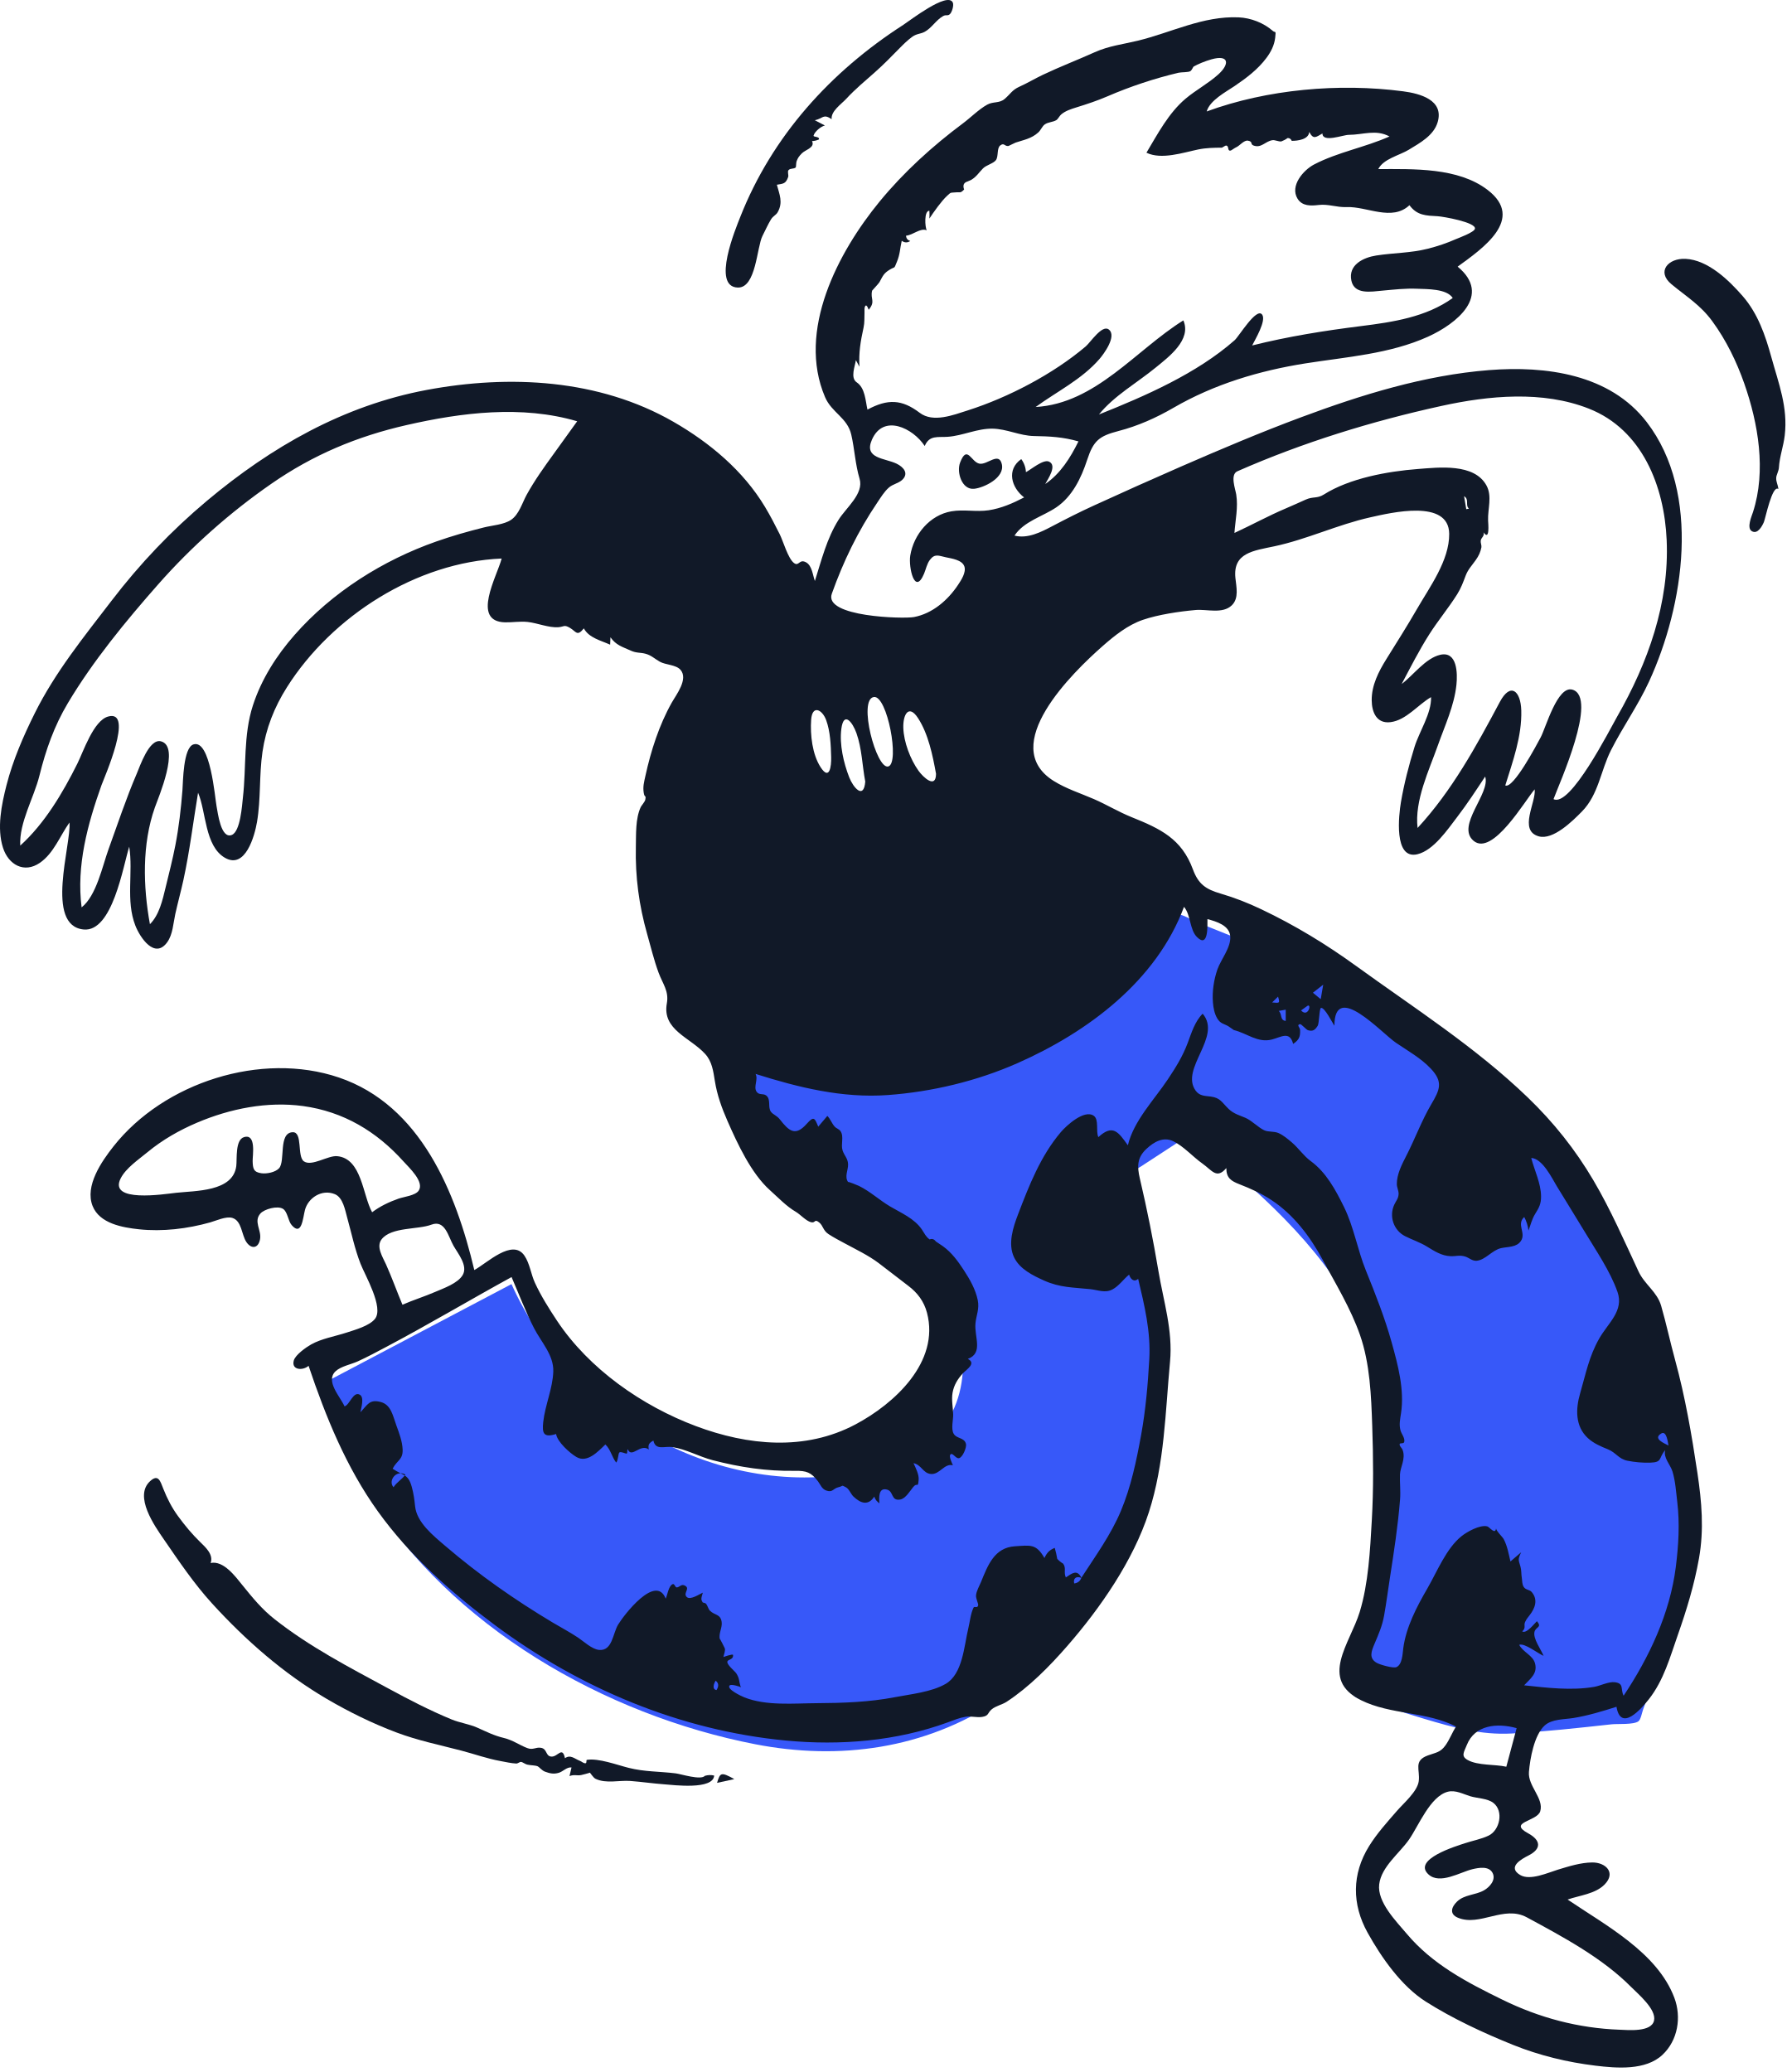
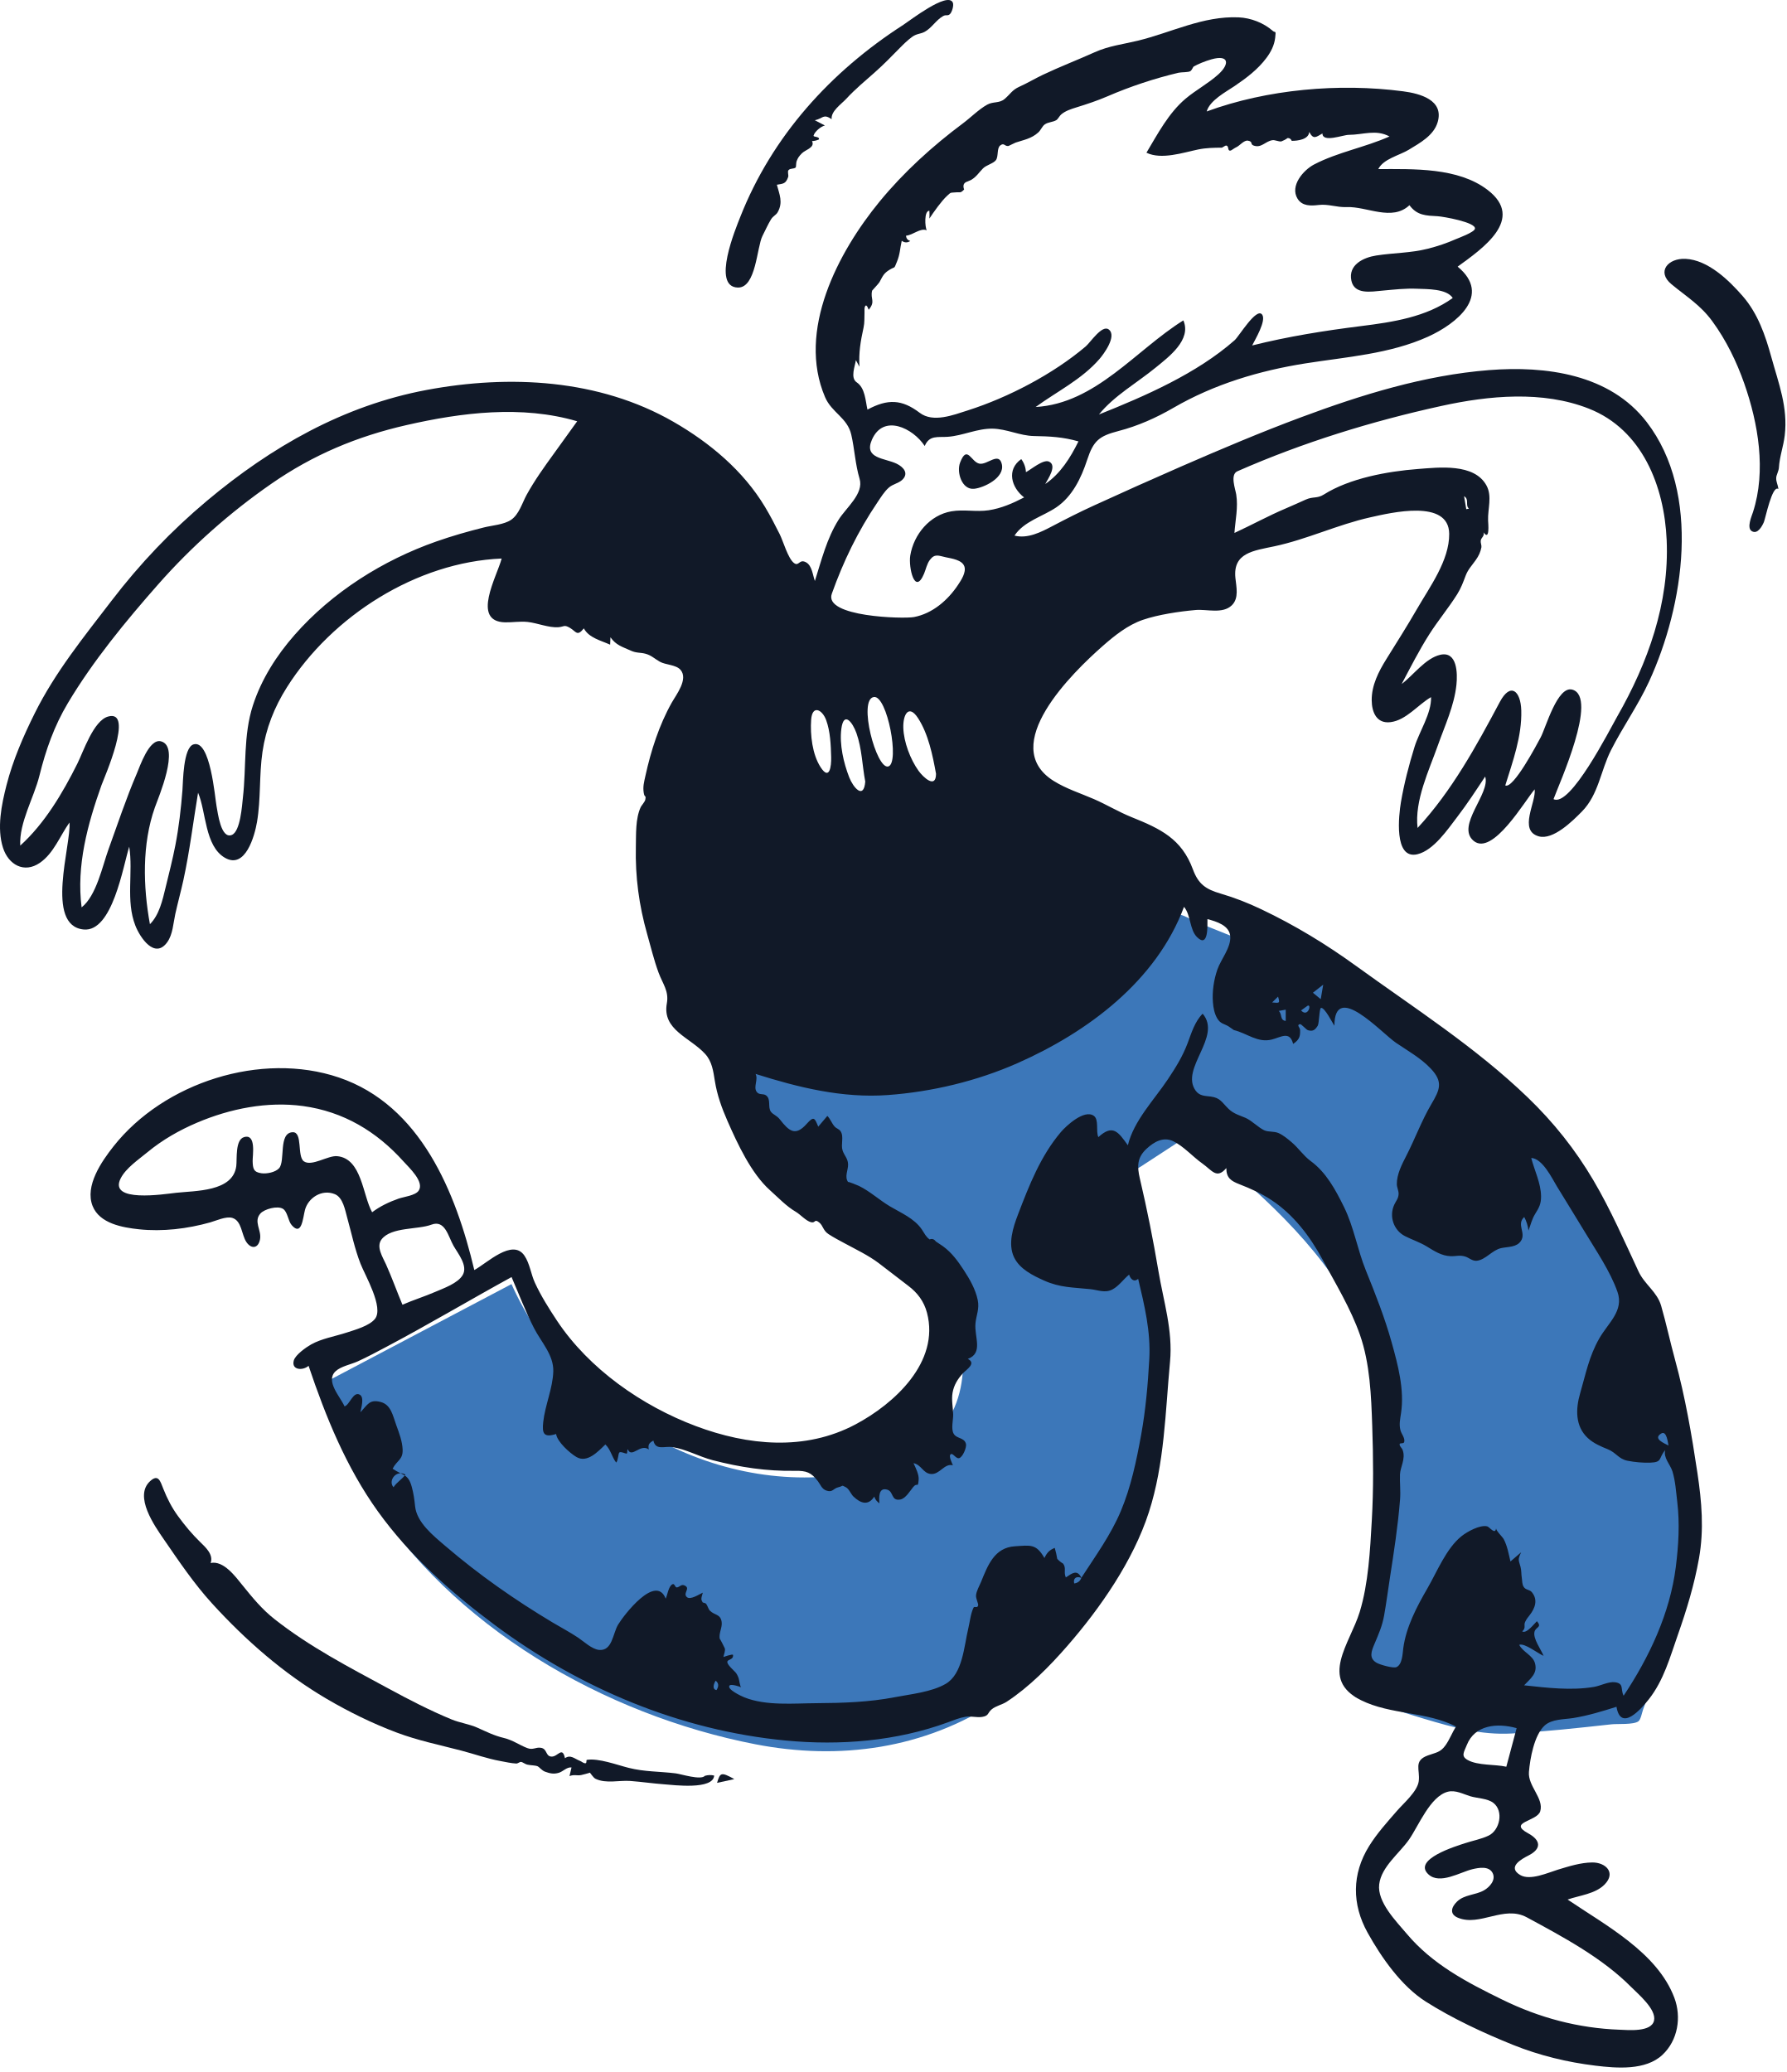
<svg xmlns="http://www.w3.org/2000/svg" width="357" height="414" viewBox="0 0 357 414" fill="none">
-   <path fill-rule="evenodd" clip-rule="evenodd" d="M64.439 276.48C77.024 269.844 89.608 263.208 102.193 256.572C114.126 283.14 144.086 300.187 172.882 293.901C179.901 292.369 186.859 288.905 190.228 282.219C192.763 277.191 192.859 271.287 191.711 265.869C190.744 261.304 188.944 256.486 185.999 252.812C182.298 248.195 176.61 244.65 172.006 241.028C164.873 235.414 157.675 229.882 150.458 224.377C149.512 223.656 146.877 222.359 146.347 221.25C145.903 220.321 146.347 218.065 146.347 217.047V212.259C156.818 216.074 168.497 218.173 179.626 217.601C198.154 216.648 213.03 203.252 226.244 191.354C228.6 189.233 230.916 187.066 233.177 184.843C233.61 184.417 234.706 182.842 235.311 182.724C236.119 182.564 238.245 183.901 238.988 184.2C241.56 185.232 244.132 186.265 246.704 187.298C252.966 189.811 259.261 191.865 264.915 195.557C288.909 211.227 314.435 230.386 325.342 257.837C331.541 273.44 335.238 290.101 337.495 306.716C337.802 308.982 338.591 311.803 338.198 314.067C337.477 318.217 335.118 322.614 333.694 326.564C331.885 331.583 330.076 336.602 328.267 341.622C328.067 342.175 327.82 343.574 327.357 343.922C326.391 344.647 323.166 344.4 322.006 344.527C315.345 345.258 308.666 346 301.973 346.367C295.957 346.697 290.346 345.16 284.609 343.448C281.415 342.495 278.245 341.464 275.092 340.388C274.383 340.146 270.914 339.494 270.51 338.782C270.332 338.469 270.929 337.002 271.011 336.659C271.534 334.472 272.016 332.276 272.472 330.075C275.691 314.535 278.061 298.247 276.703 282.357C275.287 265.802 266.085 252.723 254.492 241.399C250.226 237.233 245.689 233.337 240.939 229.737C240.107 229.106 238.587 227.461 237.535 227.251C236.689 227.081 236.054 227.786 235.211 228.337C232.769 229.93 230.327 231.523 227.885 233.115C227.229 233.543 224.669 234.672 224.432 235.426C224.232 236.061 225.275 238.162 225.45 238.773C226.191 241.36 226.852 243.97 227.449 246.594C231.365 263.781 233.194 282.594 228.383 299.784C223.841 316.018 213.348 330.627 199.272 339.87C184.71 349.433 167.775 351.799 150.873 348.507C120.813 342.649 89.994 325.037 73.623 298.494C69.431 291.698 66.264 284.267 64.439 276.48Z" fill="#3758F9" />
+   <path fill-rule="evenodd" clip-rule="evenodd" d="M64.439 276.48C77.024 269.844 89.608 263.208 102.193 256.572C114.126 283.14 144.086 300.187 172.882 293.901C179.901 292.369 186.859 288.905 190.228 282.219C192.763 277.191 192.859 271.287 191.711 265.869C190.744 261.304 188.944 256.486 185.999 252.812C182.298 248.195 176.61 244.65 172.006 241.028C164.873 235.414 157.675 229.882 150.458 224.377C149.512 223.656 146.877 222.359 146.347 221.25C145.903 220.321 146.347 218.065 146.347 217.047V212.259C156.818 216.074 168.497 218.173 179.626 217.601C198.154 216.648 213.03 203.252 226.244 191.354C228.6 189.233 230.916 187.066 233.177 184.843C233.61 184.417 234.706 182.842 235.311 182.724C236.119 182.564 238.245 183.901 238.988 184.2C241.56 185.232 244.132 186.265 246.704 187.298C252.966 189.811 259.261 191.865 264.915 195.557C288.909 211.227 314.435 230.386 325.342 257.837C331.541 273.44 335.238 290.101 337.495 306.716C337.802 308.982 338.591 311.803 338.198 314.067C337.477 318.217 335.118 322.614 333.694 326.564C331.885 331.583 330.076 336.602 328.267 341.622C328.067 342.175 327.82 343.574 327.357 343.922C326.391 344.647 323.166 344.4 322.006 344.527C315.345 345.258 308.666 346 301.973 346.367C295.957 346.697 290.346 345.16 284.609 343.448C281.415 342.495 278.245 341.464 275.092 340.388C274.383 340.146 270.914 339.494 270.51 338.782C270.332 338.469 270.929 337.002 271.011 336.659C271.534 334.472 272.016 332.276 272.472 330.075C275.691 314.535 278.061 298.247 276.703 282.357C275.287 265.802 266.085 252.723 254.492 241.399C250.226 237.233 245.689 233.337 240.939 229.737C240.107 229.106 238.587 227.461 237.535 227.251C236.689 227.081 236.054 227.786 235.211 228.337C232.769 229.93 230.327 231.523 227.885 233.115C227.229 233.543 224.669 234.672 224.432 235.426C224.232 236.061 225.275 238.162 225.45 238.773C226.191 241.36 226.852 243.97 227.449 246.594C231.365 263.781 233.194 282.594 228.383 299.784C223.841 316.018 213.348 330.627 199.272 339.87C184.71 349.433 167.775 351.799 150.873 348.507C120.813 342.649 89.994 325.037 73.623 298.494C69.431 291.698 66.264 284.267 64.439 276.48Z" fill="#3c77b9" />
  <path fill-rule="evenodd" clip-rule="evenodd" d="M334.816 313.107C333.649 322.349 329.512 331.131 324.391 338.817C323.716 337.481 324.532 336.377 322.663 336.123C321.408 335.952 319.748 336.838 318.51 337.049C313.918 337.829 309.097 337.229 304.51 336.738C305.698 335.45 307.27 334.407 306.678 332.312C306.23 330.73 304.288 330.115 303.53 328.653C304.564 328.205 307.406 330.464 308.401 330.846C307.908 329.605 306.229 327.383 306.59 326.02C306.854 325.018 308.155 325.211 307.072 323.926C306.578 324.367 304.995 326.497 304.132 325.968C304.967 325.216 304.357 324.805 304.724 324.048C305.008 323.464 305.26 323.18 305.654 322.67C306.672 321.351 307.34 319.665 306.045 318.117C305.612 317.599 304.87 317.709 304.464 317.124C304.072 316.56 304.154 315.898 304.048 315.264C303.928 314.552 303.986 313.752 303.79 313.055C303.383 311.616 303.226 311.639 303.922 310.155C303.208 310.767 302.494 311.379 301.78 311.991C301.425 310.489 301.162 308.898 300.429 307.524C300.181 307.059 298.856 305.833 298.914 305.348C298.743 306.759 297.611 305.096 297.149 304.98C295.694 304.614 293.124 306.048 292.015 306.933C288.95 309.378 287.122 314.037 285.187 317.373C283.061 321.038 280.926 325.106 280.367 329.318C280.227 330.367 280.194 332.572 279.007 333.101C278.368 333.386 275.706 332.621 275.047 332.241C273.437 331.309 274.001 329.914 274.625 328.437C275.434 326.526 276.161 324.887 276.534 322.814C276.979 320.335 277.3 317.827 277.686 315.336C278.496 310.114 279.309 304.868 279.725 299.597C279.859 297.912 279.646 296.233 279.71 294.586C279.766 293.148 280.87 291.487 280.258 289.773C280.048 289.186 279.611 289.049 279.64 288.551C279.659 288.242 280.447 288.532 280.553 288.126C280.757 287.334 280.001 286.525 279.808 285.792C279.501 284.633 279.736 283.563 279.913 282.402C280.631 277.684 279.302 272.718 278.034 268.18C276.664 263.276 274.803 258.559 272.894 253.847C271.213 249.699 270.506 245.197 268.527 241.169C266.817 237.69 264.949 234.236 261.867 231.984C260.455 230.952 259.435 229.392 258.091 228.252C257.29 227.573 256.431 226.843 255.468 226.407C254.537 225.986 253.424 226.231 252.576 225.833C251.397 225.28 250.09 223.891 248.83 223.348C247.742 222.879 246.494 222.559 245.477 221.576C244.097 220.244 243.84 219.356 241.902 219.1C240.781 218.953 239.669 219.018 238.874 217.905C235.727 213.499 244.215 207.138 240.285 202.542C238.721 204.118 238.053 206.359 237.297 208.386C236.308 211.04 234.915 213.277 233.349 215.629C230.608 219.747 226.52 223.923 225.342 228.835C223.423 226.153 222.342 224.556 219.445 227.207C218.9 226.006 219.618 223.719 218.535 222.947C216.63 221.59 212.996 224.969 211.957 226.195C207.889 230.997 205.616 236.842 203.383 242.682C202.397 245.261 201.337 248.527 202.594 251.196C203.706 253.557 206.352 254.852 208.606 255.865C211.797 257.298 214.438 257.223 217.829 257.582C219.385 257.745 220.788 258.424 222.271 257.634C223.556 256.95 224.472 255.584 225.588 254.677C225.85 255.53 226.531 256.279 227.397 255.524C228.665 260.845 229.928 266.052 229.622 271.566C229.341 276.625 228.899 281.705 227.995 286.694C227.063 291.839 225.973 297.068 223.944 301.906C221.936 306.694 218.858 310.911 216.054 315.245C215.201 313.506 214.184 314.364 212.95 315.181C212.46 314.14 213.089 313.346 212.408 312.423C211.97 312.166 211.578 311.848 211.232 311.468C211.113 310.728 210.945 309.998 210.731 309.28C209.636 309.726 209.171 310.255 208.671 311.302C207.022 308.402 205.854 308.77 202.785 308.957C198.673 309.206 197.359 312.76 195.999 316.098C195.675 316.893 195.076 317.894 195.005 318.775C194.954 319.397 195.507 320.439 195.432 320.76C195.277 321.421 194.679 320.87 194.517 321.196C193.924 322.394 193.772 324.091 193.456 325.39C192.613 328.863 192.357 334.477 188.932 336.453C186.066 338.107 181.952 338.498 178.737 339.121C173.68 340.101 168.326 340.278 163.187 340.306C158.594 340.331 153.103 340.883 148.743 339.154C148.104 338.901 145.081 337.481 145.785 336.758C146.091 336.444 147.747 336.963 148.086 337.144C147.856 337.022 147.685 335.613 147.569 335.295C147.138 334.108 146.806 334.067 145.987 333.169C144.169 331.177 146.623 332.096 146.458 330.667C146.426 330.392 144.481 331.104 144.535 331.085C144.598 330.651 144.999 329.751 144.793 329.315C144.943 329.634 143.671 326.955 143.822 327.565C143.528 326.381 144.354 325.213 144.184 324.069C143.941 322.446 142.753 322.77 141.823 321.81C141.504 321.48 141.377 320.811 141.063 320.434C140.927 320.269 140.429 320.241 140.378 320.152C140.038 319.562 140.06 319.464 140.417 318.222C139.727 318.524 137.912 319.772 137.209 319.092C136.364 318.272 138.138 317.311 136.67 316.747C136.079 316.519 135.74 317.155 135.212 317.176C134.858 317.189 134.789 316.316 134.347 316.546C133.557 316.956 133.353 318.677 133.004 319.423C131.033 314.398 124.676 322.657 123.503 324.596C122.415 326.391 122.354 329.937 119.67 329.662C118.261 329.517 116.643 327.978 115.519 327.224C113.871 326.119 112.109 325.2 110.405 324.181C102.843 319.656 95.713 314.667 89.018 308.934C86.554 306.824 83.257 304.206 82.93 300.938C82.798 299.629 82.639 298.434 82.276 297.109C81.545 294.443 80.578 294.913 78.444 293.461C79.299 291.775 80.519 291.688 80.445 289.648C80.384 287.991 79.749 286.337 79.192 284.808C78.48 282.858 78.136 280.665 76.05 280.124C73.828 279.547 73.473 280.626 72.003 282.184C72.154 281.345 72.833 279.216 71.891 278.675C70.579 277.921 69.871 280.703 68.841 281.004C67.954 279.026 64.953 275.947 67.053 273.982C68.113 272.991 70.172 272.61 71.486 272.01C73.439 271.118 75.335 270.096 77.231 269.091C85.66 264.626 93.847 259.752 102.208 255.165C103.682 258.575 104.998 262.064 106.697 265.374C108.114 268.134 110.647 270.748 110.545 274.015C110.44 277.416 108.898 280.762 108.53 284.165C108.286 286.417 108.623 287.306 111.105 286.523C111.32 288.075 113.824 290.324 115.16 291.114C117.31 292.384 119.451 290.057 120.951 288.614C122.011 289.62 122.235 291.107 123.109 292.229C123.549 291.757 123.483 290.418 123.763 290.2C124.031 289.99 124.969 290.45 125.162 290.445C125.455 290.436 125.207 289.606 125.444 289.595C126.201 291.459 127.949 288.342 129.629 289.62C129.427 288.641 129.703 288.305 130.543 287.838C130.978 289.863 132.76 288.91 134.298 289.134C137.03 289.53 139.698 291.06 142.383 291.754C147.917 293.183 153.141 293.974 158.839 293.882C161.119 293.845 162.078 294.191 163.422 295.97C163.934 296.646 164.181 297.494 165.069 297.813C166.369 298.282 166.443 297.409 167.497 297.162C168.57 296.91 168.006 296.64 169.017 297.171C169.637 297.497 170.005 298.533 170.512 299.017C171.949 300.388 173.475 300.908 174.676 299.029C174.904 299.715 175.163 299.927 175.703 300.381C175.626 299.297 175.464 297.128 177.255 297.641C178.593 298.023 177.971 299.946 179.871 299.613C180.936 299.426 181.821 297.888 182.459 297.114C183.332 296.053 183.37 297.509 183.541 295.697C183.643 294.622 182.94 293.286 182.514 292.349C184.109 292.677 184.394 294.364 185.98 294.512C187.756 294.679 188.664 292.321 190.386 292.774C190.219 292.378 189.576 291.056 189.859 290.665C190.294 290.063 190.917 291.491 191.596 291.356C192.335 291.208 193.156 289.201 193.001 288.524C192.692 287.177 191.124 287.517 190.527 286.448C189.982 285.471 190.464 283.681 190.438 282.623C190.403 281.181 190.068 279.718 190.318 278.278C190.582 276.764 191.346 275.511 192.39 274.393C193.115 273.616 195.134 272.413 193.365 271.52C196.5 270.363 194.649 267.129 194.893 264.44C195.045 262.768 195.719 261.551 195.346 259.754C194.901 257.604 193.753 255.603 192.565 253.786C191.382 251.975 190.164 250.294 188.405 249.013C187.928 248.691 187.45 248.369 186.972 248.048C186.643 247.587 186.229 247.453 185.73 247.647C184.921 247.032 184.773 246.532 184.176 245.653C182.673 243.44 180.01 242.348 177.8 241.034C175.678 239.772 173.832 238.036 171.608 236.952C171.619 236.957 169.272 235.946 169.469 236.209C168.66 235.129 169.484 233.792 169.442 232.627C169.399 231.431 168.681 230.904 168.346 229.873C167.947 228.647 168.664 227.123 167.942 226.026C167.66 225.598 167.108 225.479 166.765 225.102C166.181 224.461 165.921 223.597 165.302 222.966C164.695 223.682 164.088 224.398 163.481 225.114C162.764 223.372 162.622 222.92 161.152 224.574C158.909 227.099 157.638 226.01 155.81 223.663C155.206 222.888 154.503 222.735 154.051 222.166C153.331 221.26 154.105 219.672 153.077 218.882C152.478 218.42 151.641 218.887 151.137 218.093C150.516 217.118 151.529 215.67 150.957 214.577C159.547 217.292 168.312 219.458 177.389 218.798C186.207 218.157 195.212 215.997 203.304 212.42C217.345 206.212 231.039 196.002 236.558 181.194C237.94 182.815 237.652 185.772 239.178 187.259C241.445 189.47 241.241 185.051 241.241 183.644C243.058 184.13 245.652 184.9 245.8 187.112C245.949 189.347 243.937 191.676 243.229 193.709C242.518 195.752 242.163 198.115 242.336 200.273C242.422 201.352 242.622 202.469 243.162 203.423C243.822 204.588 244.555 204.53 245.44 205.062C245.295 204.975 246.548 205.821 246.51 205.812C249.148 206.445 251.265 208.424 254.099 207.707C255.925 207.246 257.689 205.912 258.362 208.58C259.631 207.727 259.788 207.068 259.753 205.812C259.738 205.267 258.964 204.803 259.739 204.631C259.997 204.574 260.958 205.74 261.335 205.848C262.375 206.145 262.775 205.728 263.277 204.946C263.566 204.495 263.585 201.452 263.932 201.388C264.667 201.252 266.201 204.385 266.61 204.946C266.61 195.962 275.993 206.375 278.912 208.359C281.288 209.974 283.869 211.405 285.861 213.512C288.398 216.197 287.664 217.756 285.951 220.658C284.055 223.87 282.684 227.612 280.959 230.961C280.093 232.641 279.056 234.659 279.08 236.612C279.089 237.271 279.469 237.951 279.433 238.59C279.381 239.515 278.933 239.908 278.56 240.718C277.488 243.049 278.449 245.835 280.715 246.989C282.167 247.729 283.661 248.197 285.064 249.052C286.546 249.956 288.012 250.931 289.817 250.993C290.984 251.033 291.629 250.72 292.755 251.07C293.519 251.307 294.157 251.994 295.042 251.907C296.812 251.733 298.111 249.782 299.929 249.38C301.275 249.083 303.022 249.256 303.88 247.937C304.944 246.301 302.918 244.67 304.534 243.164C304.98 243.995 305.275 244.942 305.381 245.878C305.859 244.621 306.051 243.611 306.755 242.484C307.49 241.307 307.908 240.541 307.895 239.055C307.872 236.389 306.581 233.905 305.935 231.368C308.196 231.493 310.058 235.383 311.044 237.015C312.863 240.025 314.744 242.995 316.553 246.011C318.823 249.796 321.708 253.958 323.168 258.139C324.485 261.911 321.297 264.338 319.542 267.405C317.465 271.034 316.836 274.508 315.702 278.4C314.795 281.512 314.691 284.97 317.236 287.332C318.372 288.386 319.816 288.999 321.23 289.571C322.917 290.255 323.362 291.507 325.173 291.868C326.616 292.155 328.216 292.297 329.694 292.251C332.223 292.172 331.304 291.339 332.706 289.744C332.268 291.242 333.75 292.663 334.161 294.036C334.737 295.958 334.869 298.08 335.106 300.067C335.627 304.424 335.364 308.768 334.816 313.107ZM300.955 353.005C298.682 352.491 295.296 352.8 293.253 351.671C291.836 350.889 292.478 350.135 293.065 348.657C294.657 344.65 299.092 344.205 303.017 345.296C302.33 347.866 301.643 350.435 300.955 353.005ZM305.046 383.095C312.254 386.995 320.116 391.175 325.915 397.033C327.278 398.409 330.962 401.468 330.471 403.72C329.957 406.072 325.327 405.617 323.616 405.554C315.331 405.251 307.572 403.177 300.15 399.541C293.052 396.064 286.211 392.506 281.047 386.368C278.954 383.882 275.124 380.046 275.558 376.496C275.99 372.973 279.612 370.303 281.533 367.538C283.417 364.828 285.754 358.899 289.27 358.001C290.803 357.61 292.344 358.474 293.773 358.908C295.138 359.322 297.204 359.32 298.372 360.233C300.486 361.886 299.64 365.699 297.419 366.765C295.941 367.475 294.221 367.781 292.67 368.295C290.927 368.873 282.128 371.522 285.405 374.521C287.686 376.608 291.747 374.059 294.191 373.478C295.446 373.18 297.463 372.794 298.209 374.224C298.935 375.617 297.618 377.065 296.473 377.712C294.772 378.674 292.595 378.525 291.119 379.939C289.914 381.094 289.602 382.465 291.255 383.162C295.65 385.015 300.46 380.613 305.046 383.095ZM214.621 316.383C214.367 315.398 215.016 314.84 216.04 315.271C215.815 315.913 215.342 316.283 214.621 316.383ZM143.155 337.683C142.227 337.558 142.602 336.39 142.983 335.81C143.598 336.289 143.655 336.913 143.155 337.683ZM78.624 297.159C77.445 295.847 79.225 293.574 80.995 294.637C80.419 295.503 79.258 296.152 78.624 297.159ZM74.35 242.217C72.442 238.825 72.308 231.458 67.351 231.009C65.529 230.845 62.286 233.126 60.722 232.048C59.304 231.071 60.54 226.151 58.475 226.225C55.565 226.329 57.059 232.024 55.746 233.435C54.994 234.242 53.298 234.566 52.249 234.426C50.655 234.214 50.518 233.494 50.477 232C50.447 230.895 51.249 226.469 48.76 227.204C46.948 227.739 47.386 231.626 47.206 233.005C46.54 238.138 39.063 237.898 35.145 238.333C32.768 238.597 21.626 240.371 24.102 235.464C25.148 233.388 27.716 231.662 29.463 230.218C32.437 227.758 35.835 225.819 39.38 224.313C45.973 221.512 53.402 220.021 60.552 220.998C68.601 222.098 75.23 226.064 80.603 232.048C81.714 233.285 84.849 236.144 83.648 237.906C82.981 238.886 80.671 239.129 79.636 239.493C77.763 240.154 75.938 241.009 74.35 242.217ZM86.198 244.695C88.934 243.661 89.555 247.068 90.608 248.91C91.51 250.487 93.509 252.881 92.46 254.733C91.506 256.418 88.589 257.422 86.947 258.132C84.798 259.063 82.552 259.755 80.407 260.693C79.284 258.02 78.31 255.28 77.124 252.635C76.456 251.143 75.084 249.091 76.261 247.6C78.209 245.133 83.483 245.722 86.198 244.695ZM162.063 143.823C162.275 140.76 164.283 141.763 165.058 143.87C165.9 146.159 165.996 148.879 166.063 151.292C166.114 153.133 165.735 156.01 163.976 153.328C162.286 150.752 161.857 146.809 162.063 143.823ZM172.875 156.169C172.571 159.877 170.454 157.313 169.679 155.336C168.549 152.451 167.685 148.722 168.098 145.614C168.575 142.027 170.327 144.279 171.109 146.473C172.214 149.576 172.262 152.957 172.875 156.169ZM177.47 153.145C175.087 153.79 171.37 139.748 174.59 139.269C177.266 138.87 179.82 152.509 177.47 153.145ZM187.014 154.608C186.992 157.724 184.42 155.268 183.52 154.01C181.871 151.706 180.572 148.267 180.478 145.439C180.391 142.783 181.555 140.626 183.417 143.486C185.486 146.663 186.345 150.942 187.014 154.608ZM166.19 118.636C168.511 112.129 171.408 106.146 175.279 100.418C175.974 99.39 176.671 98.219 177.616 97.401C178.382 96.738 179.486 96.572 180.206 95.926C181.657 94.628 180.548 93.325 179.136 92.645C176.765 91.501 172.545 91.667 174.201 87.867C176.489 82.615 182.419 85.542 184.753 89.112C185.698 86.883 187.358 87.426 189.382 87.274C192.408 87.046 195.253 85.597 198.309 85.648C201.142 85.695 203.751 87.072 206.591 87.123C209.753 87.179 212.394 87.31 215.471 88.195C213.868 91.438 211.879 94.645 208.829 96.712C209.377 95.698 211.279 92.978 209.573 92.226C208.42 91.718 205.957 93.846 204.976 94.338C204.937 93.411 204.597 92.475 204.042 91.732C201.046 93.826 202.055 97.419 204.611 99.388C202.376 100.552 200.039 101.574 197.53 101.953C195.054 102.326 192.565 101.744 190.103 102.162C185.781 102.896 182.553 106.765 181.865 111.011C181.491 113.315 182.75 119.112 184.625 114.618C184.999 113.72 185.192 112.661 185.785 111.873C186.764 110.572 187.515 111.03 188.95 111.342C190.14 111.6 192.224 111.86 192.675 113.176C193.08 114.357 192.024 115.943 191.426 116.842C189.377 119.926 186.313 122.592 182.611 123.291C180.516 123.686 164.538 123.271 166.19 118.636ZM171.176 76.402C169.832 75.502 170.841 73.157 171.001 71.957C171.239 72.396 171.477 72.835 171.715 73.274C171.548 70.463 171.932 68.193 172.532 65.465C172.76 64.429 172.677 63.548 172.724 62.51C172.751 61.917 172.64 61.495 172.886 61.138C173.201 60.68 173.577 62.014 173.56 61.896C174.993 60.169 173.83 59.804 174.249 58.066C174.254 58.044 175.567 56.641 175.713 56.377C176.405 55.115 176.544 54.628 177.74 53.895C178.953 53.153 178.544 53.887 179.203 52.299C179.837 50.769 179.796 49.712 180.164 48.11C180.73 48.523 181.302 48.535 181.88 48.147C181.344 47.999 181.058 47.648 181.022 47.093C182.5 46.942 183.809 45.51 185.153 46.004C184.814 45.423 184.581 42.099 185.685 42.106C185.722 42.627 185.722 43.147 185.686 43.668C186.619 42.262 188.082 40.182 189.232 39.119C190.1 38.317 189.855 38.551 190.917 38.438C191.83 38.341 191.843 38.684 192.626 37.865C192.318 37.02 192.549 36.484 193.32 36.259C193.558 36.155 193.796 36.052 194.033 35.948C195.127 35.284 195.531 34.533 196.392 33.654C197.061 32.969 198.478 32.677 198.981 31.994C199.523 31.259 199.122 29.62 199.843 29.062C200.632 28.45 200.684 29.248 201.453 29.175C201.563 29.165 202.676 28.572 202.903 28.496C204.546 27.941 206.067 27.718 207.456 26.453C207.923 26.029 208.252 25.216 208.702 24.888C209.447 24.344 210.339 24.451 211.099 23.972C211.341 23.82 211.706 23.143 211.992 22.894C212.832 22.158 213.985 21.793 215.026 21.469C217.183 20.799 219.213 20.134 221.299 19.232C225.778 17.294 230.718 15.652 235.47 14.533C236.018 14.404 237.424 14.479 237.831 14.214C238.132 14.018 238.393 13.352 238.467 13.309C239.356 12.793 240.787 12.213 242.006 11.866C245.584 10.847 245.709 12.793 243.428 14.855C241.404 16.685 238.96 17.962 236.881 19.712C233.492 22.564 231.29 26.772 229.054 30.513C232.057 31.968 236.361 30.494 239.41 29.862C240.96 29.542 242.605 29.508 244.132 29.508L244.623 29.228C245.014 28.964 245.267 29.072 245.384 29.552C245.441 30.168 245.741 30.266 246.286 29.847C246.575 29.648 246.876 29.472 247.19 29.317C247.749 28.999 248.607 27.978 249.324 28.104C250.381 28.29 249.747 28.806 250.429 29.068C251.998 29.669 252.76 28.239 254.223 28.01C254.726 27.931 255.44 28.32 255.993 28.261C256.448 28.094 256.871 27.868 257.26 27.582C257.65 27.573 257.924 27.761 258.081 28.143C259.274 28.151 261.476 27.867 261.581 26.359C262.421 27.947 262.905 27.406 264.218 26.668C264.218 28.569 268.331 26.949 269.458 26.945C272.358 26.936 274.863 25.791 277.614 27.267C272.751 29.44 267.244 30.404 262.535 32.871C260.406 33.986 257.665 37.141 259.245 39.703C260.183 41.224 261.925 41.138 263.465 40.956C265.421 40.725 267.047 41.458 269.048 41.377C273.108 41.212 278.098 44.295 281.602 41.001C283.133 43.084 284.941 43.076 287.239 43.204C288.305 43.263 294.959 44.42 294.685 45.708C294.532 46.432 291.351 47.571 290.872 47.784C289.068 48.583 287.201 49.21 285.289 49.693C281.841 50.566 278.448 50.512 274.97 51.051C272.44 51.444 269.31 52.884 270.002 56.089C270.611 58.91 273.958 58.274 276.128 58.077C278.499 57.862 280.782 57.59 283.168 57.695C285.083 57.779 289.043 57.66 290.249 59.543C284.935 63.367 278.27 64.359 271.935 65.153C264.609 66.071 257.341 67.231 250.173 69.026C250.713 67.945 253.09 64.012 252.152 62.838C251.003 61.399 247.556 67.2 246.67 67.981C239.129 74.624 228.804 79.132 219.563 82.816C222.606 79.055 227.191 76.487 230.908 73.438C233.467 71.34 238.121 67.913 236.428 64.016C226.917 69.944 218.916 80.622 206.917 81.322C211.204 78.201 216.143 75.802 219.669 71.73C220.494 70.778 223.214 67.14 221.527 65.833C220.199 64.804 217.851 68.429 216.925 69.214C210.412 74.737 201.466 79.412 193.354 82.001C190.439 82.931 186.433 84.512 183.756 82.481C180.164 79.757 177.365 79.669 173.313 81.843C172.91 80.071 172.857 77.529 171.176 76.402ZM256.883 201.739V203.988C255.665 203.868 256.211 202.584 255.478 201.993C255.947 201.909 256.415 201.823 256.883 201.739ZM255.35 199.134C255.721 200.445 255.721 200.445 254.166 200.297C254.707 199.765 254.996 199.481 255.35 199.134ZM261.226 200.97C262.115 200.482 261.357 203.407 259.945 201.893C260.372 201.585 260.799 201.278 261.226 200.97ZM264.37 196.745C264.204 197.711 264.039 198.676 263.873 199.641C263.354 199.212 262.835 198.783 262.316 198.354C263.001 197.818 263.685 197.282 264.37 196.745ZM331.896 286.429C333.012 285.756 333.238 288.332 333.357 288.821C332.624 288.417 330.142 287.488 331.896 286.429ZM110.679 90.615C108.746 93.28 106.817 95.967 105.227 98.855C104.344 100.46 103.699 102.805 102.095 103.878C100.666 104.833 98.313 104.979 96.71 105.379C93.494 106.179 90.304 107.092 87.176 108.19C76.501 111.94 66.366 118.32 58.863 126.857C55.248 130.97 52.23 135.707 50.531 140.939C48.584 146.936 49.241 153.224 48.527 159.397C48.356 160.88 48.044 166.168 46.292 166.837C44.135 167.66 43.525 162.448 43.265 161.084C42.938 159.372 42.033 147.657 38.652 148.74C36.591 149.4 36.578 156.233 36.452 157.862C36.165 161.562 35.742 165.234 35.038 168.882C34.489 171.724 33.759 174.543 33.077 177.357C32.477 179.83 31.827 182.798 29.955 184.661C28.579 177.127 28.355 168.663 30.934 161.36C31.639 159.361 36.072 149.112 32.152 148.12C29.811 147.527 27.954 153.111 27.32 154.586C25.197 159.525 23.512 164.646 21.679 169.696C20.476 173.012 19.256 178.992 16.306 181.297C15.232 172.972 17.506 164.673 20.272 156.899C20.767 155.511 26.911 141.672 21.59 143.172C18.685 143.991 16.652 150.184 15.458 152.576C12.532 158.437 8.936 164.53 4.042 168.961C3.811 164.322 6.781 159.411 7.884 154.955C9.154 149.833 10.829 145.069 13.541 140.516C18.564 132.086 25.123 124.112 31.601 116.763C38.288 109.176 45.912 102.42 54.222 96.654C62.563 90.865 71.335 87.193 81.206 84.937C92.258 82.412 104.251 80.92 115.318 84.174C113.772 86.321 112.232 88.473 110.679 90.615ZM293.486 101.634C293.308 101.669 293.13 101.705 292.952 101.74C292.806 100.876 292.66 100.011 292.514 99.146C293.618 99.793 292.681 100.9 293.486 101.634ZM247.222 94.164C260.291 88.411 274.065 84.164 288.003 81.107C297.476 79.028 308.217 78.005 317.449 81.649C328.107 85.855 332.525 97.136 332.993 107.92C333.539 120.49 329.263 132.41 323.1 143.185C321.62 145.773 313.711 161.41 310.387 159.669C311.509 156.605 319.37 139.328 314.163 137.799C311.168 136.92 308.846 145.422 307.815 147.335C307.116 148.632 302.34 157.712 300.747 156.935C302.251 152.094 304.087 147.1 303.943 141.95C303.834 138.061 301.802 136.231 299.656 140.259C294.971 149.055 290.043 158.077 283.225 165.431C282.582 159.978 285.504 153.957 287.281 148.925C288.676 144.975 290.542 141.039 290.987 136.829C291.228 134.549 291.158 130.043 287.751 130.834C284.784 131.522 282.391 134.915 280.044 136.67C281.819 133.325 283.529 129.936 285.564 126.739C287.309 123.998 289.399 121.499 291.13 118.751C291.901 117.528 292.33 116.339 292.819 115.047C293.301 113.772 294.026 113.064 294.847 111.904C295.458 111.041 295.791 110.309 295.977 109.359C296.046 109.005 295.801 108.476 295.838 108.074C295.905 107.37 296.644 107.182 296.398 106.373C297.696 108.172 297.337 104.636 297.313 103.98C297.227 101.674 298.159 99.177 297.006 97.032C294.577 92.511 287.452 93.388 283.241 93.714C277.207 94.18 269.656 95.552 264.488 98.814C263.167 99.648 262.337 99.172 260.904 99.813C259.593 100.399 258.259 101.007 256.914 101.578C253.418 103.06 250.081 104.899 246.633 106.487C246.816 103.907 247.402 101.39 246.994 98.812C246.821 97.707 245.721 94.824 247.222 94.164ZM339.138 294.317C337.994 286.677 336.699 279.119 334.659 271.662C333.684 268.099 332.915 264.464 331.892 260.917C331.08 258.099 328.597 256.67 327.37 254.045C324.484 247.87 321.838 241.754 318.36 235.844C314.725 229.669 310.385 224.228 305.226 219.263C294.76 209.192 282.671 201.497 270.969 193.022C264.961 188.67 258.733 184.88 252.028 181.692C249.327 180.407 246.73 179.381 243.871 178.544C240.908 177.678 239.429 176.666 238.332 173.694C236.081 167.59 231.858 165.592 226.09 163.272C223.482 162.223 221.108 160.77 218.538 159.654C215.864 158.494 213.036 157.605 210.549 156.055C199.235 149.006 214.34 134.332 220.348 129.049C222.689 126.99 225.338 124.878 228.319 123.856C231.408 122.796 235.619 122.173 238.89 121.883C241.109 121.686 244.252 122.72 246.096 120.958C247.583 119.539 247.008 117.266 246.826 115.471C246.314 110.434 250.455 110.041 254.624 109.151C261.139 107.76 267.229 104.835 273.752 103.373C277.916 102.44 289.475 99.646 289.543 106.663C289.594 111.983 285.61 117.334 283.106 121.682C281.147 125.081 279.058 128.367 276.987 131.695C275.438 134.183 274.035 136.913 274.059 139.92C274.078 142.296 275.033 144.642 277.824 144.291C280.961 143.896 283.311 140.794 285.916 139.292C286.023 142.542 283.561 146.176 282.616 149.236C281.502 152.844 280.522 156.595 279.892 160.321C279.491 162.698 278.386 171.854 283.204 170.68C286.452 169.888 289.25 165.706 291.142 163.237C293.135 160.635 294.922 157.897 296.727 155.165C297.853 158.509 290.845 164.977 294.402 167.99C298.197 171.206 304.77 159.82 306.619 157.717C306.94 160.271 303.33 165.93 307.414 167.101C310.304 167.931 314.244 163.997 316.064 162.145C319.391 158.761 319.797 153.984 321.872 149.888C324.248 145.199 327.294 140.925 329.495 136.128C336.432 121.011 339.958 98.614 329.021 84.354C321.637 74.726 308.828 73.06 297.502 73.95C284.613 74.963 272.006 78.882 259.948 83.374C251.851 86.39 243.886 89.768 235.966 93.218C230.123 95.765 224.306 98.377 218.508 101.028C215.703 102.31 212.97 103.697 210.241 105.132C207.99 106.316 205.314 107.693 202.692 107.018C204.578 104.155 208.33 103.207 211.041 101.373C214.249 99.205 216.025 95.499 217.2 91.913C218.464 88.051 219.585 87.129 223.47 86.12C227.353 85.112 230.988 83.487 234.458 81.477C242.595 76.763 251.587 74.068 260.835 72.606C269.018 71.314 277.67 70.731 285.31 67.273C290.998 64.698 298.156 59.001 291.231 53.276C296.132 49.716 304.822 43.77 297.213 37.946C291.316 33.432 282.408 33.782 275.375 33.782C276.387 31.741 279.625 31.04 281.446 29.931C283.691 28.562 286.464 27.081 287.244 24.384C288.52 19.974 283.699 18.688 280.338 18.245C267.558 16.564 253.197 17.828 241.091 22.27C241.723 20.046 244.87 18.407 246.633 17.214C248.981 15.624 251.303 13.885 253.017 11.588C253.921 10.377 254.595 9.067 254.775 7.553C254.968 5.921 254.794 6.611 254.302 6.178C252.488 4.58 249.934 3.575 247.47 3.467C240.369 3.158 234.058 6.495 227.32 8.133C224.341 8.857 221.561 9.155 218.708 10.44C215.269 11.989 211.725 13.343 208.322 14.963C206.741 15.716 205.253 16.616 203.657 17.331C202.209 17.98 201.874 18.794 200.706 19.78C199.635 20.685 198.446 20.238 197.231 20.915C195.551 21.85 193.951 23.483 192.39 24.647C186.312 29.18 180.572 34.386 175.753 40.254C167.434 50.384 159.169 66.079 164.846 79.356C166.171 82.456 169.3 83.453 170.077 86.835C170.758 89.8 170.866 92.743 171.741 95.669C172.628 98.635 169.073 101.415 167.555 103.83C165.18 107.606 164.146 111.879 162.809 116.084C162.392 114.953 162.25 113.045 161.085 112.379C159.672 111.572 159.653 113.255 158.638 112.497C157.444 111.605 156.476 108.124 155.782 106.737C154.857 104.888 153.905 103.049 152.84 101.276C148.491 94.034 141.791 88.438 134.519 84.26C119.669 75.73 101.788 74.816 85.244 77.915C68.629 81.027 54.2 89.29 41.351 100.06C34.235 106.024 27.958 112.632 22.31 120.002C16.761 127.242 11.03 134.293 6.949 142.5C4.657 147.108 2.582 151.884 1.3 156.882C0.305 160.761 -0.662 165.47 0.603 169.403C1.687 172.769 4.818 174.577 7.978 172.39C10.751 170.469 11.988 167.001 13.881 164.344C14.261 168.747 8.899 184.955 16.712 185.718C22.482 186.282 24.598 173.013 25.82 169.171C26.639 174.342 25.092 179.928 27.037 184.922C27.98 187.345 30.925 191.732 33.419 188.251C34.535 186.692 34.617 184.469 35.017 182.655C35.519 180.37 36.149 178.113 36.647 175.826C37.902 170.061 38.602 164.208 39.572 158.392C41.202 162.17 40.895 169.05 44.938 171.39C49.039 173.763 50.882 166.977 51.35 164.231C52.136 159.614 51.761 154.883 52.438 150.248C53.125 145.552 54.798 141.318 57.33 137.314C66.338 123.07 83.231 112.309 100.23 111.599C99.314 115.121 94.081 124.197 100.913 124.346C102.454 124.38 103.866 124.104 105.427 124.272C107.348 124.477 109.633 125.46 111.552 125.322C112.716 125.237 112.672 124.752 113.865 125.448C115.116 126.177 115.281 127.257 116.649 125.556C117.679 127.469 120.082 127.979 121.901 128.813C121.922 128.319 121.944 127.825 121.965 127.33C123.092 128.933 124.314 129.221 126.041 130.005C127.147 130.507 127.927 130.352 128.923 130.611C130.129 130.925 130.732 131.591 131.818 132.207C132.997 132.876 135.062 132.794 135.967 133.842C137.567 135.696 135.093 138.827 134.202 140.412C131.695 144.867 130.042 150.029 128.955 155.002C128.678 156.27 128.413 157.166 128.617 158.424C128.795 159.519 129.122 158.728 128.921 159.806C128.849 160.188 128.139 160.991 128.012 161.265C126.938 163.595 127.097 166.683 127.041 169.195C126.905 175.201 127.668 180.881 129.305 186.656C130.024 189.189 130.658 191.829 131.564 194.301C132.406 196.596 133.681 197.999 133.232 200.481C132.27 205.804 137.844 207.248 140.887 210.583C142.264 212.094 142.511 214.023 142.821 215.969C143.267 218.774 144.192 221.352 145.335 223.953C147.336 228.509 150.079 234.457 153.841 237.821C155.534 239.334 157.087 241.008 159.012 242.137C159.911 242.665 161.036 243.957 162.039 244.206C162.988 244.44 162.649 243.432 163.68 244.266C164.469 244.904 164.427 245.855 165.523 246.579C166.575 247.274 167.708 247.854 168.815 248.454C171.064 249.673 173.494 250.826 175.542 252.366C177.525 253.858 179.5 255.429 181.492 256.935C183.325 258.321 184.613 260.045 185.206 262.291C187.809 272.157 178.682 280.494 170.897 284.62C160.821 289.959 149.401 288.832 139.038 284.946C128.294 280.918 117.686 273.527 111.286 263.888C109.695 261.492 108.082 258.926 106.876 256.312C106.082 254.592 105.855 252.477 104.787 250.898C102.394 247.358 97.252 252.434 94.763 253.763C91.097 238.292 84.06 220.826 67.698 215.289C52.188 210.041 32.755 216.276 22.677 229.05C20.302 232.061 16.903 236.939 18.503 240.971C19.895 244.477 24.476 245.27 27.779 245.621C32.489 246.123 37.445 245.52 41.99 244.243C43.158 243.915 45.157 242.98 46.396 243.341C48.32 243.903 48.247 246.7 49.218 248.157C50.201 249.631 51.627 249.475 51.959 247.584C52.276 245.778 50.613 244.08 52.02 242.476C52.803 241.583 55.446 240.845 56.546 241.54C57.466 242.122 57.548 243.949 58.279 244.789C60.295 247.106 60.515 243.351 60.928 241.767C61.548 239.385 64.258 237.533 66.889 238.598C68.536 239.265 68.947 241.793 69.374 243.32C70.245 246.439 70.845 249.451 72.025 252.49C72.925 254.809 76.74 261.268 74.911 263.53C73.781 264.927 70.927 265.71 69.287 266.249C67.001 267 64.259 267.449 62.161 268.631C61.175 269.187 58.999 270.704 58.694 271.853C58.178 273.8 60.548 273.887 61.651 272.9C65.1 283.128 69.174 293.188 75.51 302.004C81.867 310.851 90.122 318.186 98.821 324.662C115.836 337.327 135.849 345.765 157.046 347.774C167.887 348.802 179.096 347.898 189.358 344.14C190.515 343.716 191.689 343.224 192.913 343.024C194.022 342.844 195.16 343.227 196.233 343.049C197.625 342.818 197.251 342.281 198.136 341.537C198.952 340.851 200.228 340.613 201.132 340.021C205.638 337.067 209.726 332.913 213.248 328.868C219.867 321.27 226.425 311.797 229.543 302.139C232.676 292.436 232.824 282.127 233.767 272.066C234.35 265.844 232.475 260.062 231.452 253.981C230.405 247.753 229.181 241.628 227.74 235.488C227.17 233.06 227.166 231.303 229.072 229.535C230.557 228.159 232.412 227.076 234.387 228.014C236.454 228.996 238.328 231.14 240.216 232.472C242.162 233.845 243.074 235.676 245.012 233.39C245.012 235.375 245.97 235.972 247.642 236.624C249.886 237.5 251.981 238.437 254.011 239.769C258.401 242.65 261.718 247.01 264.195 251.588C266.837 256.47 269.877 261.465 271.712 266.715C273.712 272.438 273.963 278.888 274.164 284.899C274.376 291.181 274.438 297.509 274.079 303.787C273.741 309.724 273.408 316.393 271.657 322.098C269.725 328.389 263.471 335.519 271.931 339.715C277.864 342.659 285.055 341.949 290.893 344.978C290.139 346.183 289.634 347.546 288.814 348.71C287.78 350.178 286.861 350.165 285.266 350.753C282.342 351.831 283.757 353.585 283.457 355.897C283.19 357.948 280.444 360.286 279.134 361.792C277.161 364.061 275.122 366.31 273.531 368.874C270.081 374.431 270.082 380.488 273.243 386.168C276.021 391.161 279.989 396.838 284.869 399.937C290.196 403.321 296.475 406.242 302.322 408.591C307.579 410.702 313.141 412.053 318.764 412.734C322.979 413.245 328.779 413.739 332.153 410.568C335.245 407.661 335.978 403.038 334.529 399.176C331.13 390.12 320.75 384.67 313.201 379.542C315.594 378.707 318.745 378.426 320.603 376.523C322.926 374.145 320.781 372.105 318.113 372.132C315.799 372.156 313.44 372.909 311.24 373.577C309.286 374.17 305.695 375.829 303.714 374.634C301.096 373.053 303.96 371.46 305.373 370.746C308.026 369.406 307.879 367.701 305.311 366.304C301.164 364.049 307.108 363.951 307.728 361.917C308.512 359.347 305.246 356.873 305.474 354.068C305.691 351.39 306.519 346.687 308.61 344.772C310.055 343.45 312.526 343.567 314.337 343.274C317.269 342.8 320.138 341.928 322.964 341.029C323.824 346.077 327.844 341.539 329.43 339.524C332.417 335.728 333.653 331.133 335.229 326.649C337.004 321.598 338.513 316.639 339.453 311.357C340.477 305.6 339.997 300.061 339.138 294.317Z" fill="#111928" />
  <path fill-rule="evenodd" clip-rule="evenodd" d="M140.838 354.82C140.016 355.746 136.082 354.465 135.002 354.331C131.796 353.931 128.791 354.033 125.619 353.233C123.189 352.62 119.628 351.268 117.261 351.629C117.062 351.66 117.294 352.32 116.955 352.316C116.515 352.31 116.28 351.987 115.84 351.818C114.797 351.417 113.974 350.514 112.877 351.302C112.359 348.855 111.464 350.999 110.234 350.981C108.936 350.962 109.411 349.418 108.051 349.219C106.971 349.061 106.52 349.731 105.326 349.27C103.671 348.632 102.497 347.704 100.681 347.261C98.626 346.76 97.268 346.041 95.377 345.203C93.724 344.471 91.892 344.239 90.216 343.55C85.879 341.766 81.631 339.559 77.511 337.327C69.674 333.081 61.936 329.086 54.892 323.549C52.314 321.523 50.496 319.277 48.453 316.754C47.066 315.04 44.679 311.752 42.086 312.297C42.693 310.619 41.075 309.161 40.01 308.125C38.366 306.526 36.963 304.837 35.602 302.978C34.322 301.23 33.422 299.464 32.628 297.466C32.026 295.951 31.637 294.437 29.985 295.953C26.694 298.972 30.919 304.93 32.744 307.584C35.763 311.972 38.768 316.432 42.362 320.375C49.062 327.728 56.699 334.422 65.292 339.454C69.733 342.054 74.411 344.354 79.229 346.166C83.532 347.784 87.782 348.634 92.199 349.792C94.83 350.482 97.334 351.394 100.019 351.875C101.063 352.062 102.09 352.315 103.151 352.368C103.426 352.383 103.88 352.021 104.055 352.037C104.477 352.076 104.8 352.462 105.418 352.597C106.154 352.759 106.884 352.689 107.457 352.935C107.691 353.035 108.267 353.76 108.877 353.985C109.87 354.352 110.639 354.522 111.657 354.213C112.52 353.951 113.22 353.051 114.188 353.142C114.053 353.72 113.917 354.298 113.782 354.876C114.766 354.498 115.226 354.841 116.129 354.666C115.954 354.7 118.021 354.225 117.813 354.169C117.956 354.207 118.489 355.182 119.002 355.425C121.119 356.428 123.703 355.681 125.94 355.85C128.237 356.023 130.49 356.36 132.805 356.527C134.508 356.649 142.512 357.68 142.687 354.766C142.066 354.622 141.45 354.64 140.838 354.82Z" fill="#111928" />
  <path fill-rule="evenodd" clip-rule="evenodd" d="M356.581 87.008C357.243 81.358 355.362 76.64 353.898 71.33C352.698 66.979 351.212 62.645 348.173 59.154C345.413 55.985 341.237 51.933 336.764 51.718C333.286 51.551 330.911 54.27 333.944 56.787C336.971 59.298 339.721 60.921 342.115 64.195C344.873 67.968 346.952 72.227 348.495 76.624C351.305 84.634 352.9 94.081 350.243 102.31C349.979 103.126 348.939 105.459 349.98 106.114C351.172 106.864 352.093 105.07 352.42 104.301C352.725 103.584 354.09 96.805 355.303 97.71C355.227 96.777 354.824 96.341 354.882 95.419C354.915 94.886 355.375 94.129 355.417 93.439C355.555 91.176 356.321 89.227 356.581 87.008Z" fill="#111928" />
  <path fill-rule="evenodd" clip-rule="evenodd" d="M147.426 57.456C151.076 57.535 151.203 49.355 152.339 47.136C152.873 46.094 153.428 44.841 154.019 43.87C154.478 43.116 155.04 43.002 155.377 42.403C156.498 40.415 155.718 38.834 155.215 36.912C156.541 36.699 156.991 36.704 157.467 35.381C157.608 34.99 157.271 34.281 157.55 33.986C157.934 33.581 158.583 33.801 158.974 33.461C159.076 33.372 159.037 32.519 159.161 32.199C159.44 31.476 159.663 31.198 160.2 30.645C160.923 29.901 162.89 29.496 162.238 28.193C162.724 28.173 163.187 28.06 163.628 27.854C163.77 27.204 162.445 27.451 162.552 27.077C162.781 26.284 164.027 25.241 164.815 25.079C164.143 24.729 163.47 24.378 162.797 24.028C164.488 23.672 164.44 22.67 166.161 23.808C165.972 22.219 168.141 20.762 169.081 19.739C170.849 17.816 172.827 16.185 174.781 14.455C176.481 12.95 178.052 11.346 179.638 9.728C180.449 8.899 181.274 8.083 182.206 7.391C183.158 6.683 183.902 6.822 184.778 6.338C186.176 5.566 187.022 4 188.428 3.213C189.061 2.858 189.332 3.26 189.793 2.815C190.223 2.4 190.613 1.03 190.362 0.5C189.308 -1.732 181.687 4.187 180.491 4.957C165.96 14.306 154.261 27.192 147.896 43.361C147.031 45.558 142.101 57.339 147.426 57.456Z" fill="#111928" />
  <path fill-rule="evenodd" clip-rule="evenodd" d="M143.265 356.228C144.256 356.012 145.252 355.795 146.717 355.477C144.098 354.043 143.883 354.115 143.265 356.228Z" fill="#111928" />
  <path fill-rule="evenodd" clip-rule="evenodd" d="M194.601 97.665C196.55 97.481 200.802 95.472 200.158 92.733C199.565 90.205 197.269 92.929 195.697 92.644C194.019 92.34 193.239 88.758 191.828 92.411C191.071 94.373 192.188 97.893 194.601 97.665Z" fill="#111928" />
</svg>
